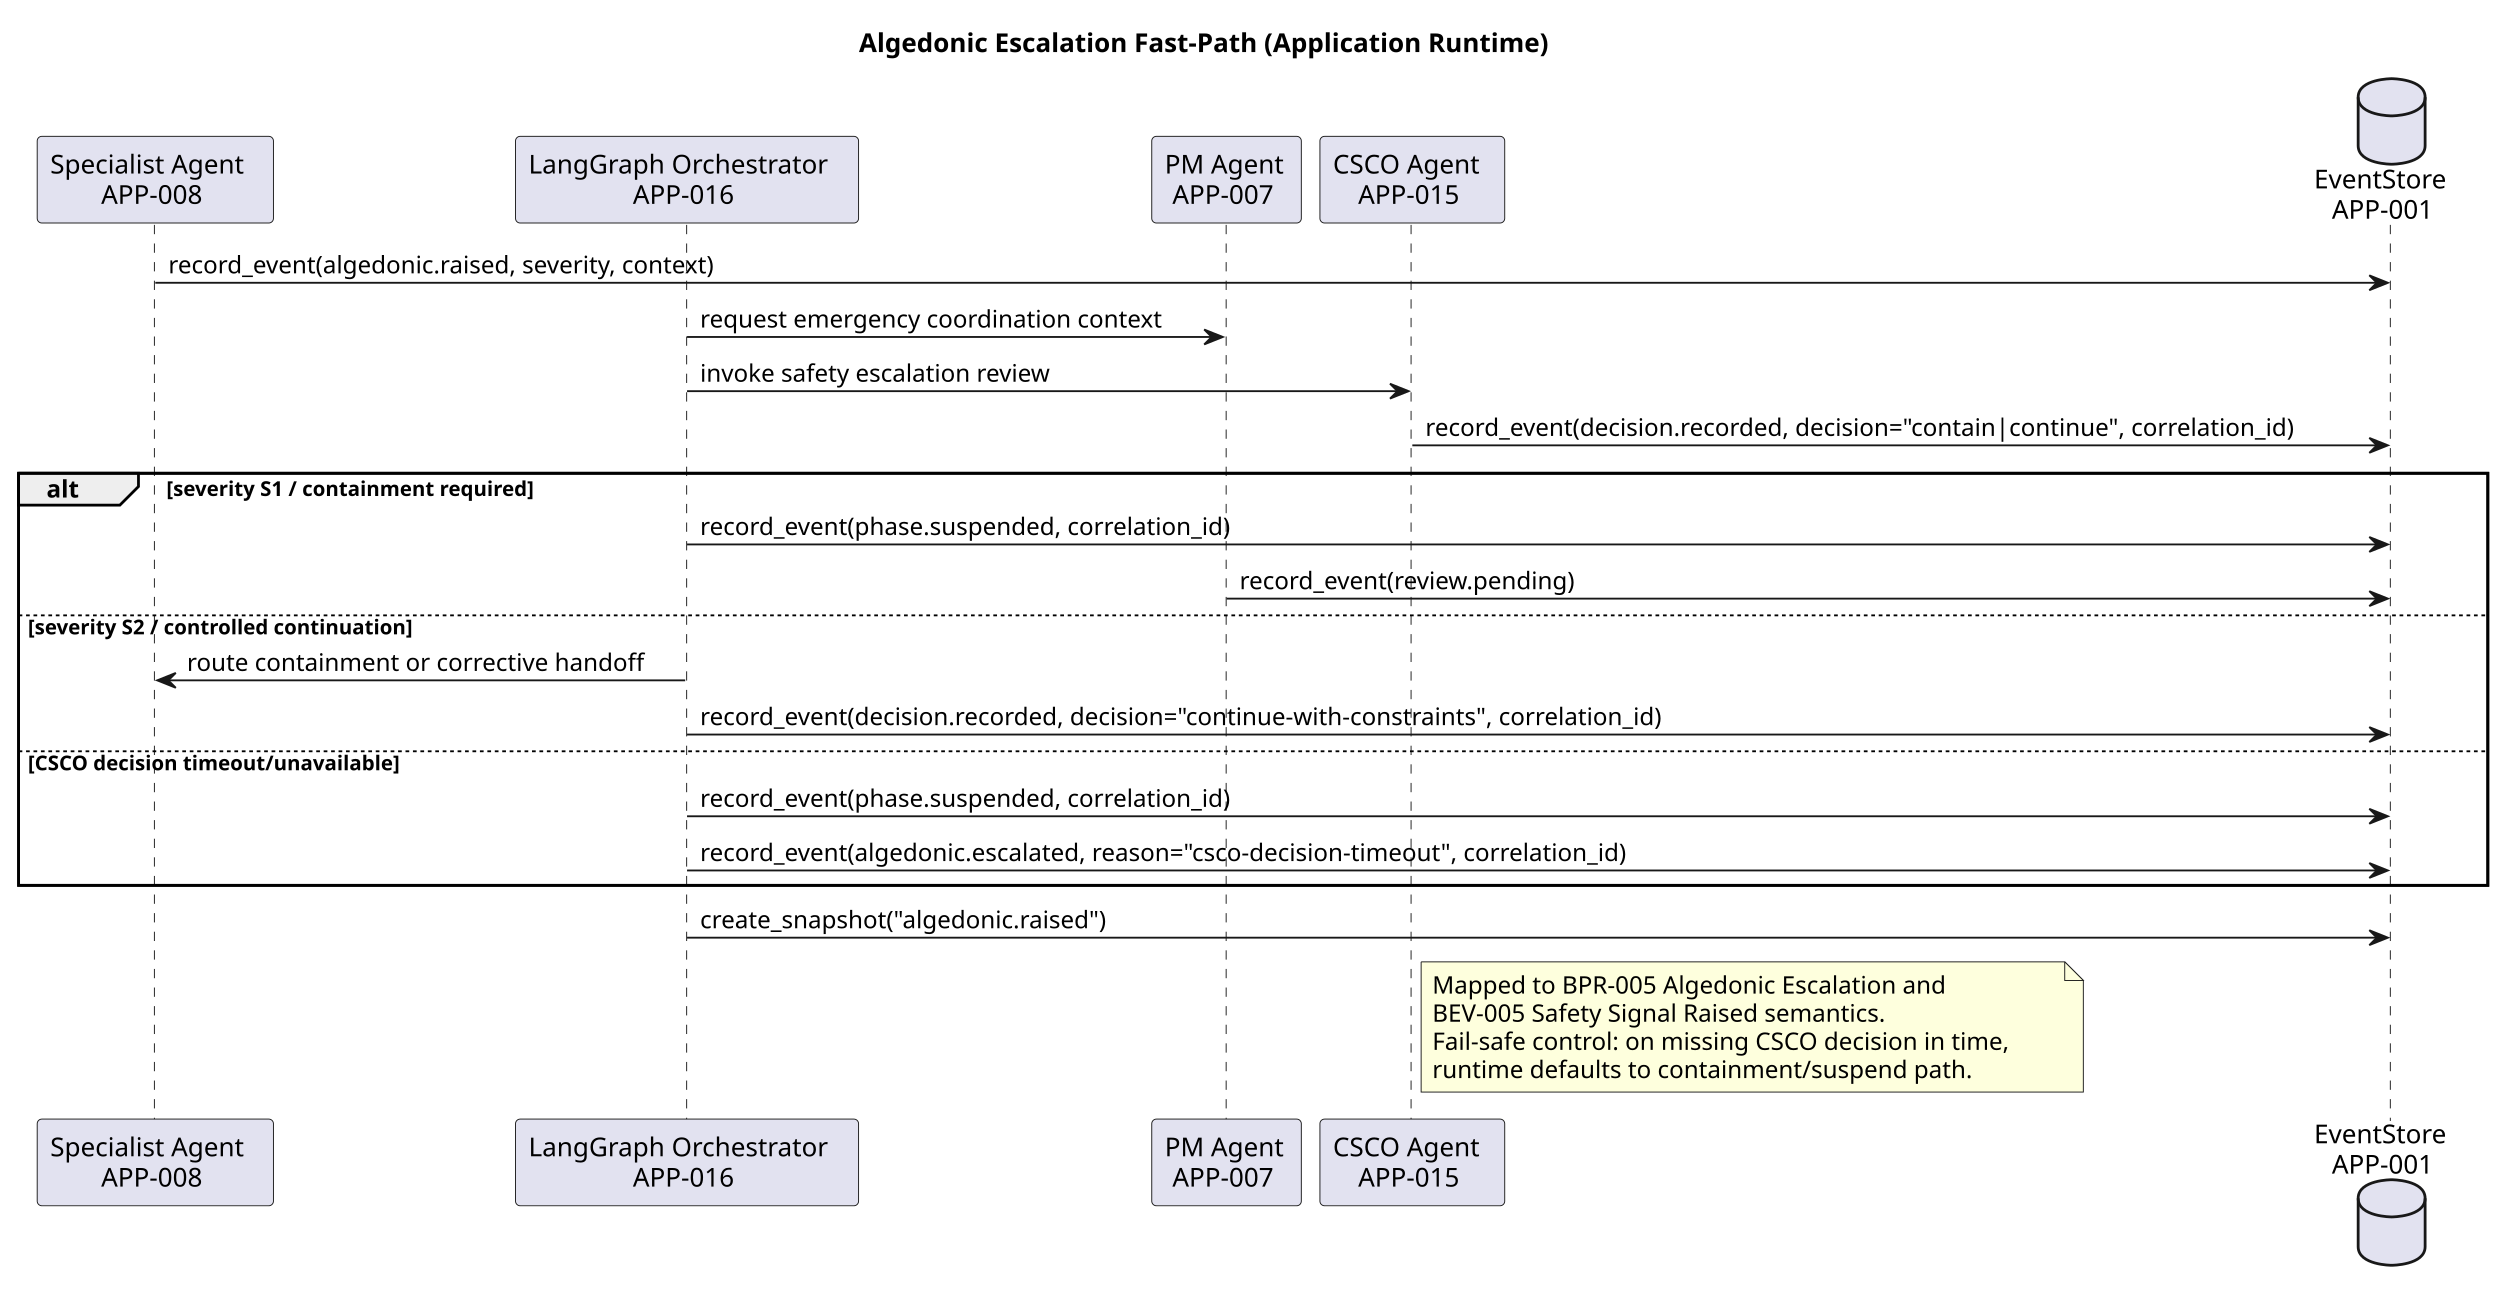
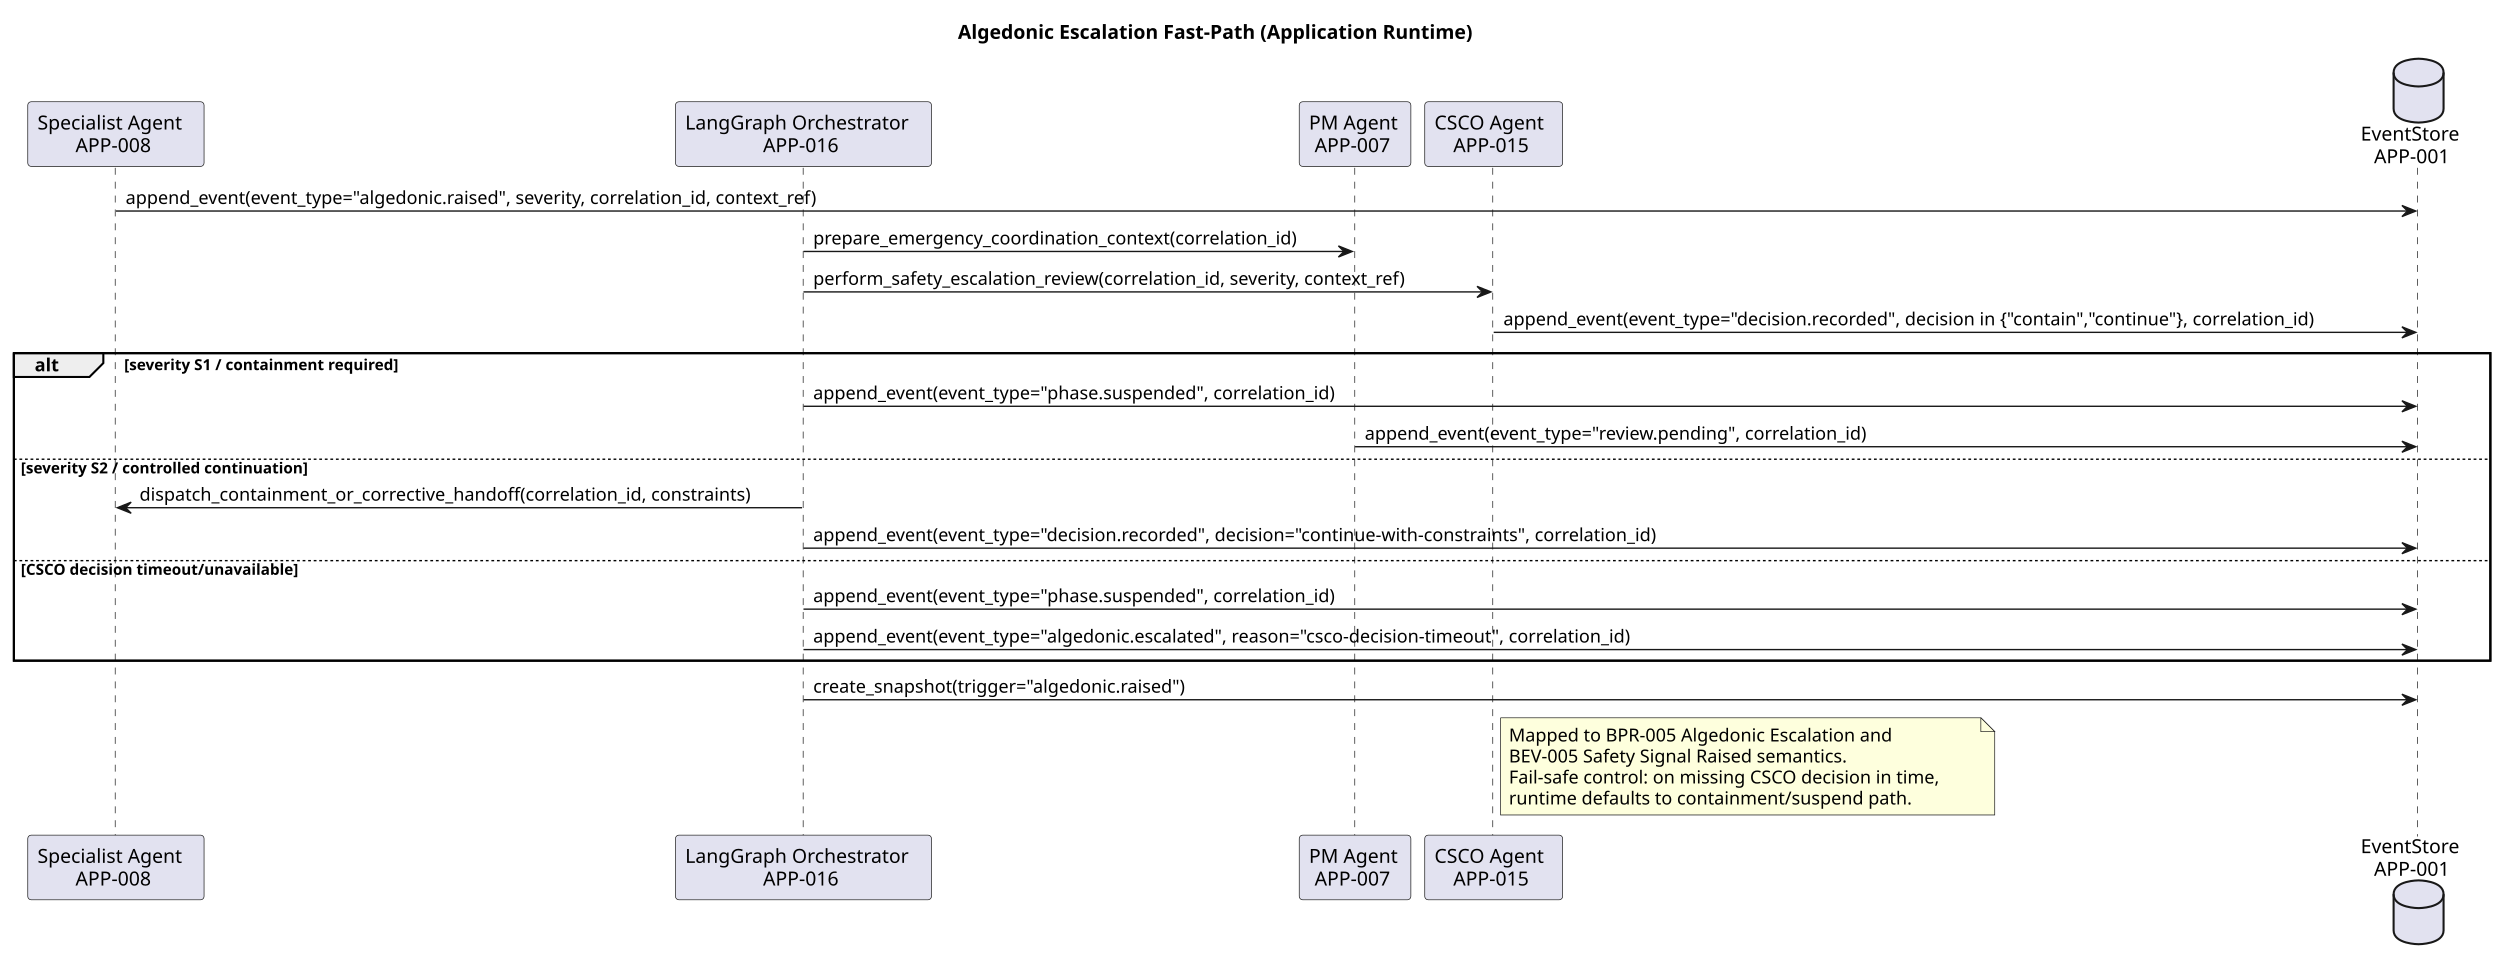
- <svg xmlns="http://www.w3.org/2000/svg" contentStyleType="text/css" data-diagram-type="SEQUENCE" height="697px" preserveAspectRatio="none" style="width:1344px;height:697px;background:#FFFFFF;" version="1.1" viewBox="0 0 1344 697" width="1344px" zoomAndPan="magnify">
+ <svg xmlns="http://www.w3.org/2000/svg" contentStyleType="text/css" data-diagram-type="SEQUENCE" height="697px" preserveAspectRatio="none" style="width:1801px;height:697px;background:#FFFFFF;" version="1.1" viewBox="0 0 1801 697" width="1801px" zoomAndPan="magnify">
  <defs />
  <g>
-     <text fill="#000000" font-family="sans-serif" font-size="14" font-weight="bold" lengthAdjust="spacing" textLength="422.912" x="461.771" y="27.995">Algedonic Escalation Fast-Path (Application Runtime)</text>
-     <rect fill="none" height="221.539" style="stroke:#000000;stroke-width:1.5;" width="1327.454" x="10" y="254.422" />
+     <text fill="#000000" font-family="sans-serif" font-size="14" font-weight="bold" lengthAdjust="spacing" textLength="422.912" x="690.074" y="27.995">Algedonic Escalation Fast-Path (Application Runtime)</text>
+     <rect fill="none" height="221.539" style="stroke:#000000;stroke-width:1.5;" width="1784.06" x="10" y="254.422" />
    <g>
      <rect fill="#000000" fill-opacity="0" height="481.734" width="8" x="79.502" y="120.891" />
      <line style="stroke:#181818;stroke-width:0.5;stroke-dasharray:5.0,5.0;" x1="83" x2="83" y1="120.891" y2="602.625" />
    </g>
    <g>
-       <rect fill="#000000" fill-opacity="0" height="481.734" width="8" x="365.356" y="120.891" />
-       <line style="stroke:#181818;stroke-width:0.5;stroke-dasharray:5.0,5.0;" x1="369.146" x2="369.146" y1="120.891" y2="602.625" />
+       <rect fill="#000000" fill-opacity="0" height="481.734" width="8" x="574.816" y="120.891" />
+       <line style="stroke:#181818;stroke-width:0.5;stroke-dasharray:5.0,5.0;" x1="578.606" x2="578.606" y1="120.891" y2="602.625" />
    </g>
    <g>
-       <rect fill="#000000" fill-opacity="0" height="481.734" width="8" x="655.386" y="120.891" />
-       <line style="stroke:#181818;stroke-width:0.5;stroke-dasharray:5.0,5.0;" x1="659.181" x2="659.181" y1="120.891" y2="602.625" />
+       <rect fill="#000000" fill-opacity="0" height="481.734" width="8" x="972.179" y="120.891" />
+       <line style="stroke:#181818;stroke-width:0.5;stroke-dasharray:5.0,5.0;" x1="975.973" x2="975.973" y1="120.891" y2="602.625" />
    </g>
    <g>
-       <rect fill="#000000" fill-opacity="0" height="481.734" width="8" x="755.265" y="120.891" />
-       <line style="stroke:#181818;stroke-width:0.5;stroke-dasharray:5.0,5.0;" x1="758.592" x2="758.592" y1="120.891" y2="602.625" />
+       <rect fill="#000000" fill-opacity="0" height="481.734" width="8" x="1072.058" y="120.891" />
+       <line style="stroke:#181818;stroke-width:0.5;stroke-dasharray:5.0,5.0;" x1="1075.384" x2="1075.384" y1="120.891" y2="602.625" />
    </g>
    <g>
-       <rect fill="#000000" fill-opacity="0" height="481.734" width="8" x="1281.746" y="120.891" />
-       <line style="stroke:#181818;stroke-width:0.5;stroke-dasharray:5.0,5.0;" x1="1285.037" x2="1285.037" y1="120.891" y2="602.625" />
+       <rect fill="#000000" fill-opacity="0" height="481.734" width="8" x="1738.352" y="120.891" />
+       <line style="stroke:#181818;stroke-width:0.5;stroke-dasharray:5.0,5.0;" x1="1741.643" x2="1741.643" y1="120.891" y2="602.625" />
    </g>
    <g class="participant participant-head" data-participant="APP_008">
      <rect fill="#E2E2F0" height="46.594" rx="2.5" ry="2.5" style="stroke:#181818;stroke-width:0.5;" width="127.005" x="20" y="73.297" />
      <text fill="#000000" font-family="sans-serif" font-size="14" lengthAdjust="spacing" textLength="113.005" x="27" y="93.292">Specialist Agent</text>
      <text fill="#000000" font-family="sans-serif" font-size="14" lengthAdjust="spacing" textLength="58.235" x="54.385" y="109.589">APP-008</text>
    </g>
    <g class="participant participant-tail" data-participant="APP_008">
      <rect fill="#E2E2F0" height="46.594" rx="2.5" ry="2.5" style="stroke:#181818;stroke-width:0.5;" width="127.005" x="20" y="601.625" />
      <text fill="#000000" font-family="sans-serif" font-size="14" lengthAdjust="spacing" textLength="113.005" x="27" y="621.62">Specialist Agent</text>
      <text fill="#000000" font-family="sans-serif" font-size="14" lengthAdjust="spacing" textLength="58.235" x="54.385" y="637.917">APP-008</text>
    </g>
    <g class="participant participant-head" data-participant="APP_016">
-       <rect fill="#E2E2F0" height="46.594" rx="2.5" ry="2.5" style="stroke:#181818;stroke-width:0.5;" width="184.42" x="277.146" y="73.297" />
-       <text fill="#000000" font-family="sans-serif" font-size="14" lengthAdjust="spacing" textLength="170.42" x="284.146" y="93.292">LangGraph Orchestrator</text>
-       <text fill="#000000" font-family="sans-serif" font-size="14" lengthAdjust="spacing" textLength="58.235" x="340.238" y="109.589">APP-016</text>
+       <rect fill="#E2E2F0" height="46.594" rx="2.5" ry="2.5" style="stroke:#181818;stroke-width:0.5;" width="184.42" x="486.606" y="73.297" />
+       <text fill="#000000" font-family="sans-serif" font-size="14" lengthAdjust="spacing" textLength="170.42" x="493.606" y="93.292">LangGraph Orchestrator</text>
+       <text fill="#000000" font-family="sans-serif" font-size="14" lengthAdjust="spacing" textLength="58.235" x="549.698" y="109.589">APP-016</text>
    </g>
    <g class="participant participant-tail" data-participant="APP_016">
-       <rect fill="#E2E2F0" height="46.594" rx="2.5" ry="2.5" style="stroke:#181818;stroke-width:0.5;" width="184.42" x="277.146" y="601.625" />
-       <text fill="#000000" font-family="sans-serif" font-size="14" lengthAdjust="spacing" textLength="170.42" x="284.146" y="621.62">LangGraph Orchestrator</text>
-       <text fill="#000000" font-family="sans-serif" font-size="14" lengthAdjust="spacing" textLength="58.235" x="340.238" y="637.917">APP-016</text>
+       <rect fill="#E2E2F0" height="46.594" rx="2.5" ry="2.5" style="stroke:#181818;stroke-width:0.5;" width="184.42" x="486.606" y="601.625" />
+       <text fill="#000000" font-family="sans-serif" font-size="14" lengthAdjust="spacing" textLength="170.42" x="493.606" y="621.62">LangGraph Orchestrator</text>
+       <text fill="#000000" font-family="sans-serif" font-size="14" lengthAdjust="spacing" textLength="58.235" x="549.698" y="637.917">APP-016</text>
    </g>
    <g class="participant participant-head" data-participant="APP_007">
-       <rect fill="#E2E2F0" height="46.594" rx="2.5" ry="2.5" style="stroke:#181818;stroke-width:0.5;" width="80.411" x="619.181" y="73.297" />
-       <text fill="#000000" font-family="sans-serif" font-size="14" lengthAdjust="spacing" textLength="66.411" x="626.181" y="93.292">PM Agent</text>
-       <text fill="#000000" font-family="sans-serif" font-size="14" lengthAdjust="spacing" textLength="58.235" x="630.269" y="109.589">APP-007</text>
+       <rect fill="#E2E2F0" height="46.594" rx="2.5" ry="2.5" style="stroke:#181818;stroke-width:0.5;" width="80.411" x="935.973" y="73.297" />
+       <text fill="#000000" font-family="sans-serif" font-size="14" lengthAdjust="spacing" textLength="66.411" x="942.973" y="93.292">PM Agent</text>
+       <text fill="#000000" font-family="sans-serif" font-size="14" lengthAdjust="spacing" textLength="58.235" x="947.061" y="109.589">APP-007</text>
    </g>
    <g class="participant participant-tail" data-participant="APP_007">
-       <rect fill="#E2E2F0" height="46.594" rx="2.5" ry="2.5" style="stroke:#181818;stroke-width:0.5;" width="80.411" x="619.181" y="601.625" />
-       <text fill="#000000" font-family="sans-serif" font-size="14" lengthAdjust="spacing" textLength="66.411" x="626.181" y="621.62">PM Agent</text>
-       <text fill="#000000" font-family="sans-serif" font-size="14" lengthAdjust="spacing" textLength="58.235" x="630.269" y="637.917">APP-007</text>
+       <rect fill="#E2E2F0" height="46.594" rx="2.5" ry="2.5" style="stroke:#181818;stroke-width:0.5;" width="80.411" x="935.973" y="601.625" />
+       <text fill="#000000" font-family="sans-serif" font-size="14" lengthAdjust="spacing" textLength="66.411" x="942.973" y="621.62">PM Agent</text>
+       <text fill="#000000" font-family="sans-serif" font-size="14" lengthAdjust="spacing" textLength="58.235" x="947.061" y="637.917">APP-007</text>
    </g>
    <g class="participant participant-head" data-participant="APP_015">
-       <rect fill="#E2E2F0" height="46.594" rx="2.5" ry="2.5" style="stroke:#181818;stroke-width:0.5;" width="99.347" x="709.592" y="73.297" />
-       <text fill="#000000" font-family="sans-serif" font-size="14" lengthAdjust="spacing" textLength="85.347" x="716.592" y="93.292">CSCO Agent</text>
-       <text fill="#000000" font-family="sans-serif" font-size="14" lengthAdjust="spacing" textLength="58.235" x="730.148" y="109.589">APP-015</text>
+       <rect fill="#E2E2F0" height="46.594" rx="2.5" ry="2.5" style="stroke:#181818;stroke-width:0.5;" width="99.347" x="1026.384" y="73.297" />
+       <text fill="#000000" font-family="sans-serif" font-size="14" lengthAdjust="spacing" textLength="85.347" x="1033.384" y="93.292">CSCO Agent</text>
+       <text fill="#000000" font-family="sans-serif" font-size="14" lengthAdjust="spacing" textLength="58.235" x="1046.94" y="109.589">APP-015</text>
    </g>
    <g class="participant participant-tail" data-participant="APP_015">
-       <rect fill="#E2E2F0" height="46.594" rx="2.5" ry="2.5" style="stroke:#181818;stroke-width:0.5;" width="99.347" x="709.592" y="601.625" />
-       <text fill="#000000" font-family="sans-serif" font-size="14" lengthAdjust="spacing" textLength="85.347" x="716.592" y="621.62">CSCO Agent</text>
-       <text fill="#000000" font-family="sans-serif" font-size="14" lengthAdjust="spacing" textLength="58.235" x="730.148" y="637.917">APP-015</text>
+       <rect fill="#E2E2F0" height="46.594" rx="2.5" ry="2.5" style="stroke:#181818;stroke-width:0.5;" width="99.347" x="1026.384" y="601.625" />
+       <text fill="#000000" font-family="sans-serif" font-size="14" lengthAdjust="spacing" textLength="85.347" x="1033.384" y="621.62">CSCO Agent</text>
+       <text fill="#000000" font-family="sans-serif" font-size="14" lengthAdjust="spacing" textLength="58.235" x="1046.94" y="637.917">APP-015</text>
    </g>
    <g class="participant participant-head" data-participant="APP_001">
-       <text fill="#000000" font-family="sans-serif" font-size="14" lengthAdjust="spacing" textLength="77.417" x="1244.037" y="101.292">EventStore</text>
-       <text fill="#000000" font-family="sans-serif" font-size="14" lengthAdjust="spacing" textLength="58.235" x="1253.628" y="117.589">APP-001</text>
-       <path d="M1267.746,52.297 C1267.746,42.297 1285.746,42.297 1285.746,42.297 C1285.746,42.297 1303.746,42.297 1303.746,52.297 L1303.746,78.297 C1303.746,88.297 1285.746,88.297 1285.746,88.297 C1285.746,88.297 1267.746,88.297 1267.746,78.297 L1267.746,52.297" fill="#E2E2F0" style="stroke:#181818;stroke-width:1.5;" />
-       <path d="M1267.746,52.297 C1267.746,62.297 1285.746,62.297 1285.746,62.297 C1285.746,62.297 1303.746,62.297 1303.746,52.297" fill="none" style="stroke:#181818;stroke-width:1.5;" />
+       <text fill="#000000" font-family="sans-serif" font-size="14" lengthAdjust="spacing" textLength="77.417" x="1700.643" y="101.292">EventStore</text>
+       <text fill="#000000" font-family="sans-serif" font-size="14" lengthAdjust="spacing" textLength="58.235" x="1710.234" y="117.589">APP-001</text>
+       <path d="M1724.352,52.297 C1724.352,42.297 1742.352,42.297 1742.352,42.297 C1742.352,42.297 1760.352,42.297 1760.352,52.297 L1760.352,78.297 C1760.352,88.297 1742.352,88.297 1742.352,88.297 C1742.352,88.297 1724.352,88.297 1724.352,78.297 L1724.352,52.297" fill="#E2E2F0" style="stroke:#181818;stroke-width:1.5;" />
+       <path d="M1724.352,52.297 C1724.352,62.297 1742.352,62.297 1742.352,62.297 C1742.352,62.297 1760.352,62.297 1760.352,52.297" fill="none" style="stroke:#181818;stroke-width:1.5;" />
    </g>
    <g class="participant participant-tail" data-participant="APP_001">
-       <text fill="#000000" font-family="sans-serif" font-size="14" lengthAdjust="spacing" textLength="77.417" x="1244.037" y="614.62">EventStore</text>
-       <text fill="#000000" font-family="sans-serif" font-size="14" lengthAdjust="spacing" textLength="58.235" x="1253.628" y="630.917">APP-001</text>
-       <path d="M1267.746,644.219 C1267.746,634.219 1285.746,634.219 1285.746,634.219 C1285.746,634.219 1303.746,634.219 1303.746,644.219 L1303.746,670.219 C1303.746,680.219 1285.746,680.219 1285.746,680.219 C1285.746,680.219 1267.746,680.219 1267.746,670.219 L1267.746,644.219" fill="#E2E2F0" style="stroke:#181818;stroke-width:1.5;" />
-       <path d="M1267.746,644.219 C1267.746,654.219 1285.746,654.219 1285.746,654.219 C1285.746,654.219 1303.746,654.219 1303.746,644.219" fill="none" style="stroke:#181818;stroke-width:1.5;" />
+       <text fill="#000000" font-family="sans-serif" font-size="14" lengthAdjust="spacing" textLength="77.417" x="1700.643" y="614.62">EventStore</text>
+       <text fill="#000000" font-family="sans-serif" font-size="14" lengthAdjust="spacing" textLength="58.235" x="1710.234" y="630.917">APP-001</text>
+       <path d="M1724.352,644.219 C1724.352,634.219 1742.352,634.219 1742.352,634.219 C1742.352,634.219 1760.352,634.219 1760.352,644.219 L1760.352,670.219 C1760.352,680.219 1742.352,680.219 1742.352,680.219 C1742.352,680.219 1724.352,680.219 1724.352,670.219 L1724.352,644.219" fill="#E2E2F0" style="stroke:#181818;stroke-width:1.5;" />
+       <path d="M1724.352,644.219 C1724.352,654.219 1742.352,654.219 1742.352,654.219 C1742.352,654.219 1760.352,654.219 1760.352,644.219" fill="none" style="stroke:#181818;stroke-width:1.5;" />
    </g>
    <g class="message" data-participant-1="APP_008" data-participant-2="APP_001">
-       <polygon fill="#181818" points="1273.746,148.023,1283.746,152.023,1273.746,156.023,1277.746,152.023" style="stroke:#181818;stroke-width:1;" />
-       <line style="stroke:#181818;stroke-width:1;" x1="83.502" x2="1279.746" y1="152.023" y2="152.023" />
-       <text fill="#000000" font-family="sans-serif" font-size="13" lengthAdjust="spacing" textLength="320.785" x="90.502" y="146.958">record_event(algedonic.raised, severity, context)</text>
+       <polygon fill="#181818" points="1730.352,148.023,1740.352,152.023,1730.352,156.023,1734.352,152.023" style="stroke:#181818;stroke-width:1;" />
+       <line style="stroke:#181818;stroke-width:1;" x1="83.502" x2="1736.352" y1="152.023" y2="152.023" />
+       <text fill="#000000" font-family="sans-serif" font-size="13" lengthAdjust="spacing" textLength="544.438" x="90.502" y="146.958">append_event(event_type="algedonic.raised", severity, correlation_id, context_ref)</text>
    </g>
    <g class="message" data-participant-1="APP_016" data-participant-2="APP_007">
-       <polygon fill="#181818" points="647.386,177.156,657.386,181.156,647.386,185.156,651.386,181.156" style="stroke:#181818;stroke-width:1;" />
-       <line style="stroke:#181818;stroke-width:1;" x1="369.356" x2="653.386" y1="181.156" y2="181.156" />
-       <text fill="#000000" font-family="sans-serif" font-size="13" lengthAdjust="spacing" textLength="266.03" x="376.356" y="176.09">request emergency coordination context</text>
+       <polygon fill="#181818" points="964.179,177.156,974.179,181.156,964.179,185.156,968.179,181.156" style="stroke:#181818;stroke-width:1;" />
+       <line style="stroke:#181818;stroke-width:1;" x1="578.816" x2="970.179" y1="181.156" y2="181.156" />
+       <text fill="#000000" font-family="sans-serif" font-size="13" lengthAdjust="spacing" textLength="373.363" x="585.816" y="176.09">prepare_emergency_coordination_context(correlation_id)</text>
    </g>
    <g class="message" data-participant-1="APP_016" data-participant-2="APP_015">
-       <polygon fill="#181818" points="747.265,206.289,757.265,210.289,747.265,214.289,751.265,210.289" style="stroke:#181818;stroke-width:1;" />
-       <line style="stroke:#181818;stroke-width:1;" x1="369.356" x2="753.265" y1="210.289" y2="210.289" />
-       <text fill="#000000" font-family="sans-serif" font-size="13" lengthAdjust="spacing" textLength="205.169" x="376.356" y="205.223">invoke safety escalation review</text>
+       <polygon fill="#181818" points="1064.058,206.289,1074.058,210.289,1064.058,214.289,1068.058,210.289" style="stroke:#181818;stroke-width:1;" />
+       <line style="stroke:#181818;stroke-width:1;" x1="578.816" x2="1070.058" y1="210.289" y2="210.289" />
+       <text fill="#000000" font-family="sans-serif" font-size="13" lengthAdjust="spacing" textLength="462.541" x="585.816" y="205.223">perform_safety_escalation_review(correlation_id, severity, context_ref)</text>
    </g>
    <g class="message" data-participant-1="APP_015" data-participant-2="APP_001">
-       <polygon fill="#181818" points="1273.746,235.422,1283.746,239.422,1273.746,243.422,1277.746,239.422" style="stroke:#181818;stroke-width:1;" />
-       <line style="stroke:#181818;stroke-width:1;" x1="759.265" x2="1279.746" y1="239.422" y2="239.422" />
-       <text fill="#000000" font-family="sans-serif" font-size="13" lengthAdjust="spacing" textLength="502.481" x="766.265" y="234.356">record_event(decision.recorded, decision="contain|continue", correlation_id)</text>
+       <polygon fill="#181818" points="1730.352,235.422,1740.352,239.422,1730.352,243.422,1734.352,239.422" style="stroke:#181818;stroke-width:1;" />
+       <line style="stroke:#181818;stroke-width:1;" x1="1076.058" x2="1736.352" y1="239.422" y2="239.422" />
+       <text fill="#000000" font-family="sans-serif" font-size="13" lengthAdjust="spacing" textLength="642.294" x="1083.058" y="234.356">append_event(event_type="decision.recorded", decision in {"contain","continue"}, correlation_id)</text>
    </g>
    <path d="M10,254.422 L74.443,254.422 L74.443,261.555 L64.443,271.555 L10,271.555 L10,254.422" fill="#EEEEEE" style="stroke:#000000;stroke-width:1.5;" />
-     <rect fill="none" height="221.539" style="stroke:#000000;stroke-width:1.5;" width="1327.454" x="10" y="254.422" />
+     <rect fill="none" height="221.539" style="stroke:#000000;stroke-width:1.5;" width="1784.06" x="10" y="254.422" />
    <text fill="#000000" font-family="sans-serif" font-size="13" font-weight="bold" lengthAdjust="spacing" textLength="19.443" x="25" y="267.489">alt</text>
    <text fill="#000000" font-family="sans-serif" font-size="11" font-weight="bold" lengthAdjust="spacing" textLength="226.553" x="89.443" y="266.632">[severity S1 / containment required]</text>
    <g class="message" data-participant-1="APP_016" data-participant-2="APP_001">
-       <polygon fill="#181818" points="1273.746,288.688,1283.746,292.688,1273.746,296.688,1277.746,292.688" style="stroke:#181818;stroke-width:1;" />
-       <line style="stroke:#181818;stroke-width:1;" x1="369.356" x2="1279.746" y1="292.688" y2="292.688" />
-       <text fill="#000000" font-family="sans-serif" font-size="13" lengthAdjust="spacing" textLength="306.744" x="376.356" y="287.622">record_event(phase.suspended, correlation_id)</text>
+       <polygon fill="#181818" points="1730.352,288.688,1740.352,292.688,1730.352,296.688,1734.352,292.688" style="stroke:#181818;stroke-width:1;" />
+       <line style="stroke:#181818;stroke-width:1;" x1="578.816" x2="1736.352" y1="292.688" y2="292.688" />
+       <text fill="#000000" font-family="sans-serif" font-size="13" lengthAdjust="spacing" textLength="409.081" x="585.816" y="287.622">append_event(event_type="phase.suspended", correlation_id)</text>
    </g>
    <g class="message" data-participant-1="APP_007" data-participant-2="APP_001">
-       <polygon fill="#181818" points="1273.746,317.82,1283.746,321.82,1273.746,325.82,1277.746,321.82" style="stroke:#181818;stroke-width:1;" />
-       <line style="stroke:#181818;stroke-width:1;" x1="659.386" x2="1279.746" y1="321.82" y2="321.82" />
-       <text fill="#000000" font-family="sans-serif" font-size="13" lengthAdjust="spacing" textLength="195.965" x="666.386" y="316.754">record_event(review.pending)</text>
+       <polygon fill="#181818" points="1730.352,317.82,1740.352,321.82,1730.352,325.82,1734.352,321.82" style="stroke:#181818;stroke-width:1;" />
+       <line style="stroke:#181818;stroke-width:1;" x1="976.179" x2="1736.352" y1="321.82" y2="321.82" />
+       <text fill="#000000" font-family="sans-serif" font-size="13" lengthAdjust="spacing" textLength="395.199" x="983.179" y="316.754">append_event(event_type="review.pending", correlation_id)</text>
    </g>
-     <line style="stroke:#000000;stroke-width:1;stroke-dasharray:2.0,2.0;" x1="10" x2="1337.454" y1="330.82" y2="330.82" />
+     <line style="stroke:#000000;stroke-width:1;stroke-dasharray:2.0,2.0;" x1="10" x2="1794.06" y1="330.82" y2="330.82" />
    <text fill="#000000" font-family="sans-serif" font-size="11" font-weight="bold" lengthAdjust="spacing" textLength="236.693" x="15" y="341.031">[severity S2 / controlled continuation]</text>
    <g class="message" data-participant-1="APP_016" data-participant-2="APP_008">
      <polygon fill="#181818" points="94.502,361.758,84.502,365.758,94.502,369.758,90.502,365.758" style="stroke:#181818;stroke-width:1;" />
-       <line style="stroke:#181818;stroke-width:1;" x1="88.502" x2="368.356" y1="365.758" y2="365.758" />
-       <text fill="#000000" font-family="sans-serif" font-size="13" lengthAdjust="spacing" textLength="261.853" x="100.502" y="360.692">route containment or corrective handoff</text>
+       <line style="stroke:#181818;stroke-width:1;" x1="88.502" x2="577.816" y1="365.758" y2="365.758" />
+       <text fill="#000000" font-family="sans-serif" font-size="13" lengthAdjust="spacing" textLength="471.313" x="100.502" y="360.692">dispatch_containment_or_corrective_handoff(correlation_id, constraints)</text>
    </g>
    <g class="message" data-participant-1="APP_016" data-participant-2="APP_001">
-       <polygon fill="#181818" points="1273.746,390.891,1283.746,394.891,1273.746,398.891,1277.746,394.891" style="stroke:#181818;stroke-width:1;" />
-       <line style="stroke:#181818;stroke-width:1;" x1="369.356" x2="1279.746" y1="394.891" y2="394.891" />
-       <text fill="#000000" font-family="sans-serif" font-size="13" lengthAdjust="spacing" textLength="559.051" x="376.356" y="389.825">record_event(decision.recorded, decision="continue-with-constraints", correlation_id)</text>
+       <polygon fill="#181818" points="1730.352,390.891,1740.352,394.891,1730.352,398.891,1734.352,394.891" style="stroke:#181818;stroke-width:1;" />
+       <line style="stroke:#181818;stroke-width:1;" x1="578.816" x2="1736.352" y1="394.891" y2="394.891" />
+       <text fill="#000000" font-family="sans-serif" font-size="13" lengthAdjust="spacing" textLength="661.388" x="585.816" y="389.825">append_event(event_type="decision.recorded", decision="continue-with-constraints", correlation_id)</text>
    </g>
-     <line style="stroke:#000000;stroke-width:1;stroke-dasharray:2.0,2.0;" x1="10" x2="1337.454" y1="403.891" y2="403.891" />
+     <line style="stroke:#000000;stroke-width:1;stroke-dasharray:2.0,2.0;" x1="10" x2="1794.06" y1="403.891" y2="403.891" />
    <text fill="#000000" font-family="sans-serif" font-size="11" font-weight="bold" lengthAdjust="spacing" textLength="226.827" x="15" y="414.101">[CSCO decision timeout/unavailable]</text>
    <g class="message" data-participant-1="APP_016" data-participant-2="APP_001">
-       <polygon fill="#181818" points="1273.746,434.828,1283.746,438.828,1273.746,442.828,1277.746,438.828" style="stroke:#181818;stroke-width:1;" />
-       <line style="stroke:#181818;stroke-width:1;" x1="369.356" x2="1279.746" y1="438.828" y2="438.828" />
-       <text fill="#000000" font-family="sans-serif" font-size="13" lengthAdjust="spacing" textLength="306.744" x="376.356" y="433.762">record_event(phase.suspended, correlation_id)</text>
+       <polygon fill="#181818" points="1730.352,434.828,1740.352,438.828,1730.352,442.828,1734.352,438.828" style="stroke:#181818;stroke-width:1;" />
+       <line style="stroke:#181818;stroke-width:1;" x1="578.816" x2="1736.352" y1="438.828" y2="438.828" />
+       <text fill="#000000" font-family="sans-serif" font-size="13" lengthAdjust="spacing" textLength="409.081" x="585.816" y="433.762">append_event(event_type="phase.suspended", correlation_id)</text>
    </g>
    <g class="message" data-participant-1="APP_016" data-participant-2="APP_001">
-       <polygon fill="#181818" points="1273.746,463.961,1283.746,467.961,1273.746,471.961,1277.746,467.961" style="stroke:#181818;stroke-width:1;" />
-       <line style="stroke:#181818;stroke-width:1;" x1="369.356" x2="1279.746" y1="467.961" y2="467.961" />
-       <text fill="#000000" font-family="sans-serif" font-size="13" lengthAdjust="spacing" textLength="540.624" x="376.356" y="462.895">record_event(algedonic.escalated, reason="csco-decision-timeout", correlation_id)</text>
+       <polygon fill="#181818" points="1730.352,463.961,1740.352,467.961,1730.352,471.961,1734.352,467.961" style="stroke:#181818;stroke-width:1;" />
+       <line style="stroke:#181818;stroke-width:1;" x1="578.816" x2="1736.352" y1="467.961" y2="467.961" />
+       <text fill="#000000" font-family="sans-serif" font-size="13" lengthAdjust="spacing" textLength="642.96" x="585.816" y="462.895">append_event(event_type="algedonic.escalated", reason="csco-decision-timeout", correlation_id)</text>
    </g>
    <g class="message" data-participant-1="APP_016" data-participant-2="APP_001">
-       <polygon fill="#181818" points="1273.746,500.094,1283.746,504.094,1273.746,508.094,1277.746,504.094" style="stroke:#181818;stroke-width:1;" />
-       <line style="stroke:#181818;stroke-width:1;" x1="369.356" x2="1279.746" y1="504.094" y2="504.094" />
-       <text fill="#000000" font-family="sans-serif" font-size="13" lengthAdjust="spacing" textLength="236.558" x="376.356" y="499.028">create_snapshot("algedonic.raised")</text>
+       <polygon fill="#181818" points="1730.352,500.094,1740.352,504.094,1730.352,508.094,1734.352,504.094" style="stroke:#181818;stroke-width:1;" />
+       <line style="stroke:#181818;stroke-width:1;" x1="578.816" x2="1736.352" y1="504.094" y2="504.094" />
+       <text fill="#000000" font-family="sans-serif" font-size="13" lengthAdjust="spacing" textLength="291.351" x="585.816" y="499.028">create_snapshot(trigger="algedonic.raised")</text>
    </g>
-     <path d="M764,517.094 L764,587.094 L1120,587.094 L1120,527.094 L1110,517.094 L764,517.094" fill="#FEFFDD" style="stroke:#181818;stroke-width:0.5;" />
-     <path d="M1110,517.094 L1110,527.094 L1120,527.094 L1110,517.094" fill="#FEFFDD" style="stroke:#181818;stroke-width:0.5;" />
-     <text fill="#000000" font-family="sans-serif" font-size="13" lengthAdjust="spacing" textLength="295.94" x="770" y="534.161">Mapped to BPR-005 Algedonic Escalation and</text>
-     <text fill="#000000" font-family="sans-serif" font-size="13" lengthAdjust="spacing" textLength="267.611" x="770" y="549.293">BEV-005 Safety Signal Raised semantics.</text>
-     <text fill="#000000" font-family="sans-serif" font-size="13" lengthAdjust="spacing" textLength="335.023" x="770" y="564.426">Fail-safe control: on missing CSCO decision in time,</text>
-     <text fill="#000000" font-family="sans-serif" font-size="13" lengthAdjust="spacing" textLength="308.134" x="770" y="579.559">runtime defaults to containment/suspend path.</text>
+     <path d="M1081,517.094 L1081,587.094 L1437,587.094 L1437,527.094 L1427,517.094 L1081,517.094" fill="#FEFFDD" style="stroke:#181818;stroke-width:0.5;" />
+     <path d="M1427,517.094 L1427,527.094 L1437,527.094 L1427,517.094" fill="#FEFFDD" style="stroke:#181818;stroke-width:0.5;" />
+     <text fill="#000000" font-family="sans-serif" font-size="13" lengthAdjust="spacing" textLength="295.94" x="1087" y="534.161">Mapped to BPR-005 Algedonic Escalation and</text>
+     <text fill="#000000" font-family="sans-serif" font-size="13" lengthAdjust="spacing" textLength="267.611" x="1087" y="549.293">BEV-005 Safety Signal Raised semantics.</text>
+     <text fill="#000000" font-family="sans-serif" font-size="13" lengthAdjust="spacing" textLength="335.023" x="1087" y="564.426">Fail-safe control: on missing CSCO decision in time,</text>
+     <text fill="#000000" font-family="sans-serif" font-size="13" lengthAdjust="spacing" textLength="308.134" x="1087" y="579.559">runtime defaults to containment/suspend path.</text>
  </g>
</svg>
